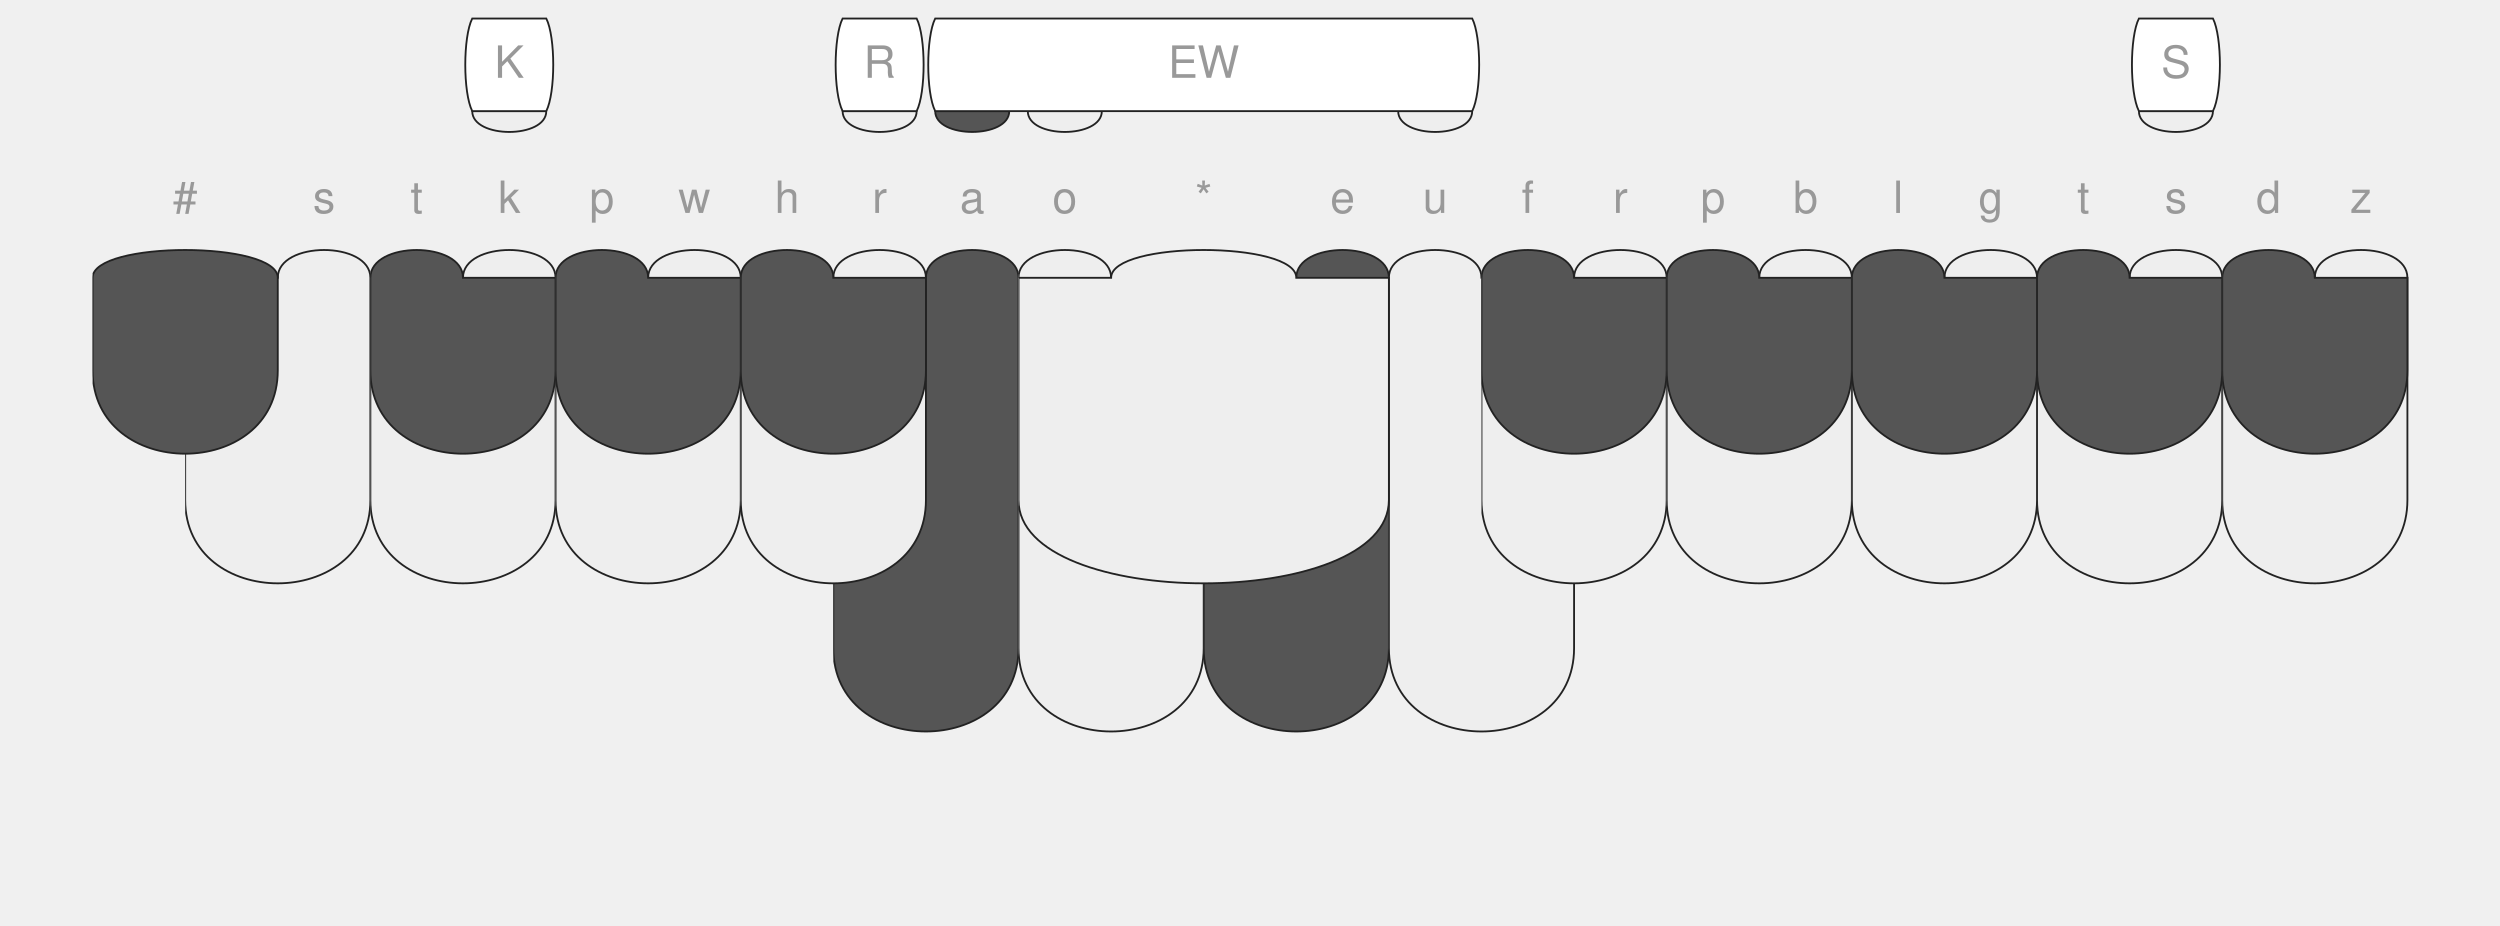
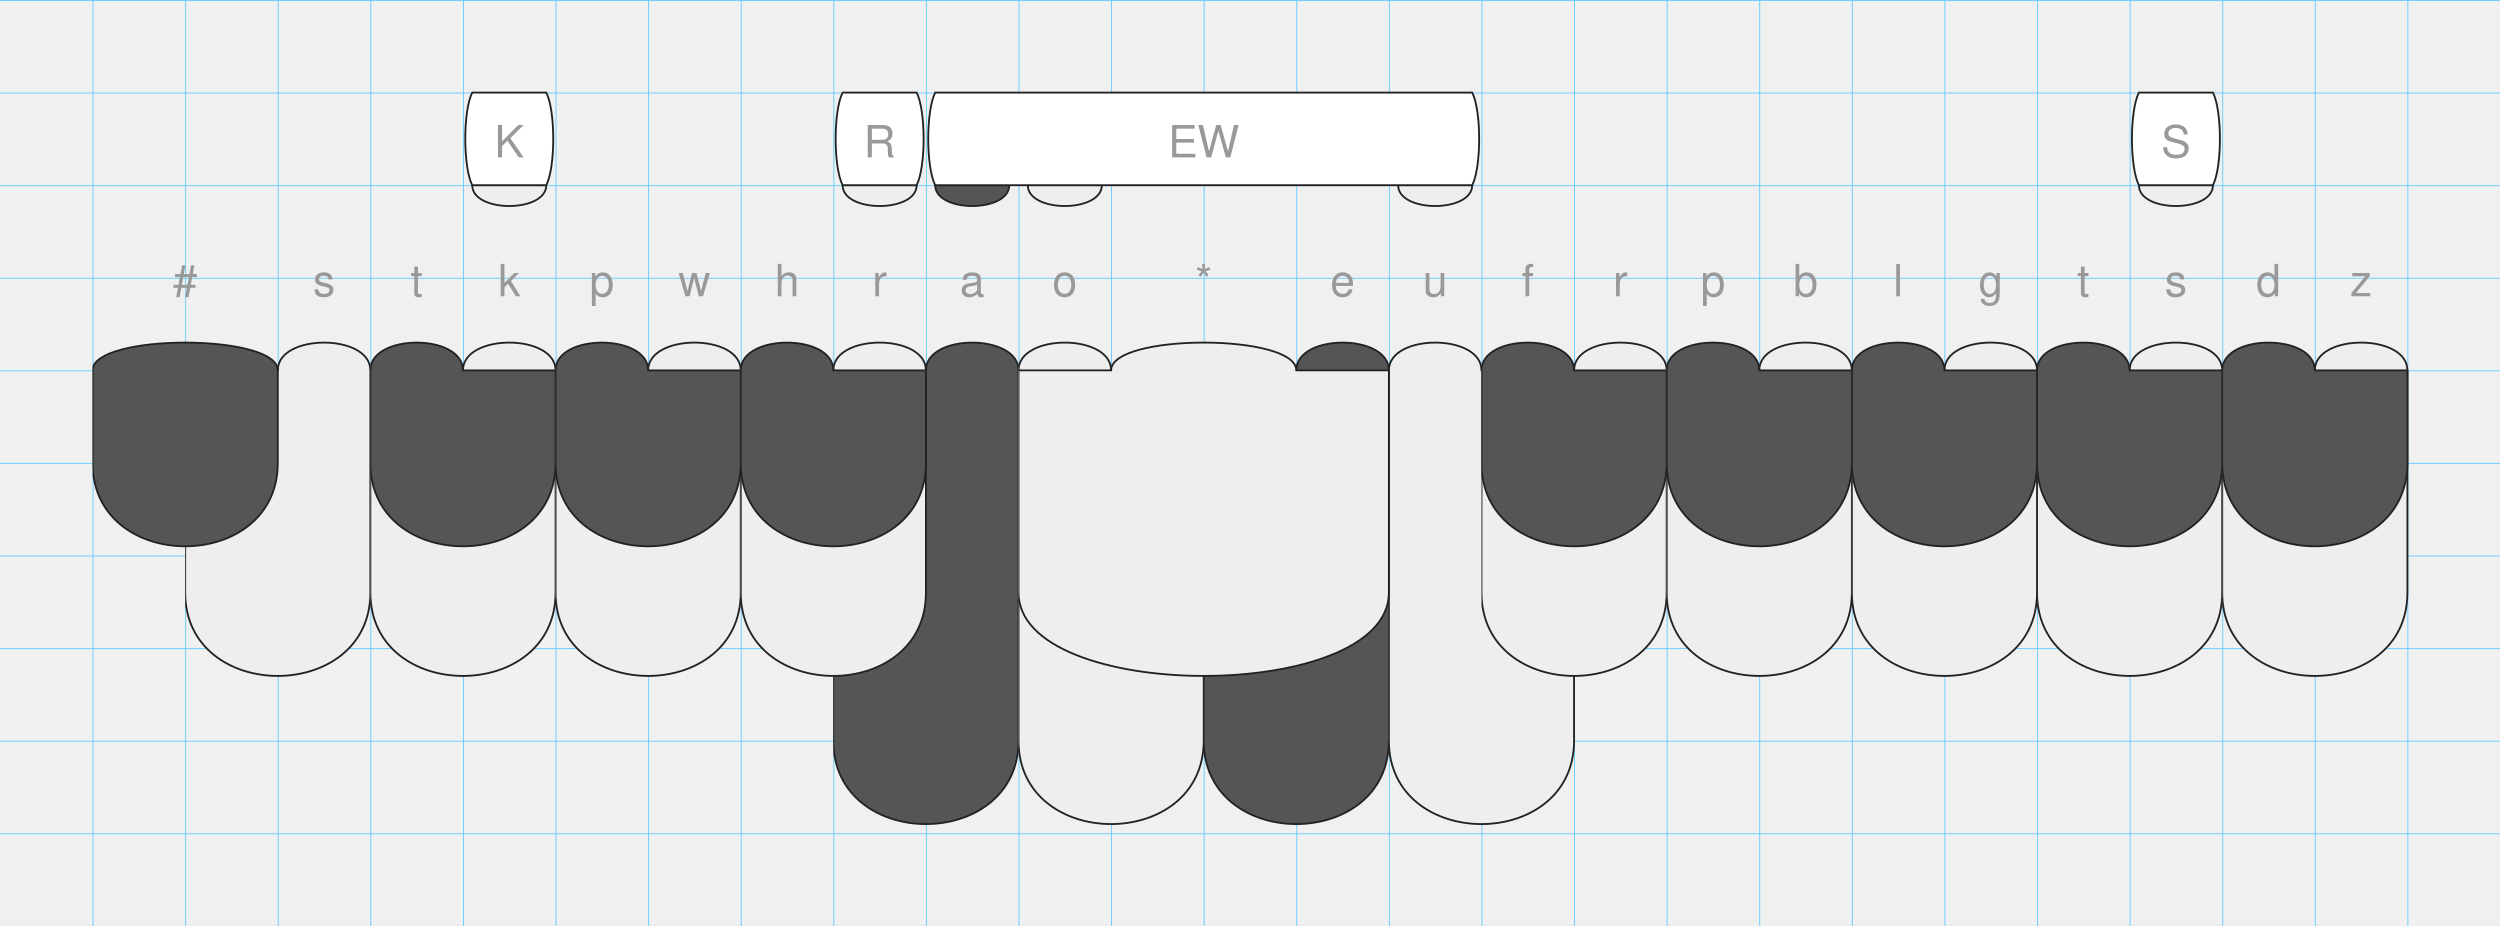
<svg xmlns="http://www.w3.org/2000/svg" xmlns:xlink="http://www.w3.org/1999/xlink" version="1.1" baseProfile="full" viewBox="0 0 1350 500">
  <style type="text/css">
-     .stroked {
+     .rule-line {
+   stroke-width: 1;
+   stroke: #66CCFF;
+ }
+ 
+ .stroked {
  stroke-width: 1;
  stroke: #222;
}

.darkFill {
  fill: #555;
}

.lightFill {
  fill: #eee;
}

.whiteFill {
  fill: #fff;
}

.buttonLabel {
  text-anchor: middle;
  text-transform: capitalize;
  font-family: Helvetica, Arial, sans-serif;
  font-size: 24px;
  fill: #999;
}

svg {
  /* border: 1px dotted white; */
}

  </style>
+   <symbol id="vertical-rule">
+     <path d="M0 0 V 10000" />
+   </symbol>
+   <use xlink:href="#vertical-rule" transform="translate(50)" class="rule-line" />
+   <use xlink:href="#vertical-rule" transform="translate(100)" class="rule-line" />
+   <use xlink:href="#vertical-rule" transform="translate(150)" class="rule-line" />
+   <use xlink:href="#vertical-rule" transform="translate(200)" class="rule-line" />
+   <use xlink:href="#vertical-rule" transform="translate(250)" class="rule-line" />
+   <use xlink:href="#vertical-rule" transform="translate(300)" class="rule-line" />
+   <use xlink:href="#vertical-rule" transform="translate(350)" class="rule-line" />
+   <use xlink:href="#vertical-rule" transform="translate(400)" class="rule-line" />
+   <use xlink:href="#vertical-rule" transform="translate(450)" class="rule-line" />
+   <use xlink:href="#vertical-rule" transform="translate(500)" class="rule-line" />
+   <use xlink:href="#vertical-rule" transform="translate(550)" class="rule-line" />
+   <use xlink:href="#vertical-rule" transform="translate(600)" class="rule-line" />
+   <use xlink:href="#vertical-rule" transform="translate(650)" class="rule-line" />
+   <use xlink:href="#vertical-rule" transform="translate(700)" class="rule-line" />
+   <use xlink:href="#vertical-rule" transform="translate(750)" class="rule-line" />
+   <use xlink:href="#vertical-rule" transform="translate(800)" class="rule-line" />
+   <use xlink:href="#vertical-rule" transform="translate(850)" class="rule-line" />
+   <use xlink:href="#vertical-rule" transform="translate(900)" class="rule-line" />
+   <use xlink:href="#vertical-rule" transform="translate(950)" class="rule-line" />
+   <use xlink:href="#vertical-rule" transform="translate(1000)" class="rule-line" />
+   <use xlink:href="#vertical-rule" transform="translate(1050)" class="rule-line" />
+   <use xlink:href="#vertical-rule" transform="translate(1100)" class="rule-line" />
+   <use xlink:href="#vertical-rule" transform="translate(1150)" class="rule-line" />
+   <use xlink:href="#vertical-rule" transform="translate(1200)" class="rule-line" />
+   <use xlink:href="#vertical-rule" transform="translate(1250)" class="rule-line" />
+   <use xlink:href="#vertical-rule" transform="translate(1300)" class="rule-line" />
+   <symbol id="horizontal-rule">
+     <path d="M0 0 H 10000" />
+   </symbol>
+   <use xlink:href="#horizontal-rule" transform="translate(0 0)" class="rule-line" />
+   <use xlink:href="#horizontal-rule" transform="translate(0 50)" class="rule-line" />
+   <use xlink:href="#horizontal-rule" transform="translate(0 100)" class="rule-line" />
+   <use xlink:href="#horizontal-rule" transform="translate(0 150)" class="rule-line" />
+   <use xlink:href="#horizontal-rule" transform="translate(0 200)" class="rule-line" />
+   <use xlink:href="#horizontal-rule" transform="translate(0 250)" class="rule-line" />
+   <use xlink:href="#horizontal-rule" transform="translate(0 300)" class="rule-line" />
+   <use xlink:href="#horizontal-rule" transform="translate(0 350)" class="rule-line" />
+   <use xlink:href="#horizontal-rule" transform="translate(0 400)" class="rule-line" />
+   <use xlink:href="#horizontal-rule" transform="translate(0 450)" class="rule-line" />
+   <use xlink:href="#horizontal-rule" transform="translate(0 500)" class="rule-line" />
  <symbol id="topRowPath">
    <path d="M 0.0 100 C 0.0 80.0 50.0 80.0 50.0 100 L 100.0 100 L 100.0 150 C 100.0 210.0 0.0 210.0 0.0 150 z" />
  </symbol>
  <symbol id="bottomRowPath">
    <path d="M 0.0 100 L 50.0 100 C 50.0 80.0 100.0 80.0 100.0 100 L 100.0 220 C 100.0 280.0 0.0 280.0 0.0 220 z" />
  </symbol>
  <symbol id="thumbFirstPath">
    <path d="M 0.0 100 L 50.0 100 C 50.0 80.0 100.0 80.0 100.0 100 L 100.0 300 C 100.0 360.0 0.0 360.0 0.0 300 z" />
  </symbol>
  <symbol id="thumbSecondPath">
    <path d="M 0.0 100 C 0.0 80.0 50.0 80.0 50.0 100 L 100.0 100 L 100.0 300 C 100.0 360.0 0.0 360.0 0.0 300 z" />
  </symbol>
  <symbol id="starKeyPath">
    <path d="M 0.0 100 L 50.0 100 C 50.0 80.0 150.0 80.0 150.0 100 L 200.0 100 L 200.0 220 C 200.0 280.0 0.0 280.0 0.0 220 z" />
  </symbol>
  <symbol id="numberKeyPath">
    <path d="M 0.0 100 C 0.0 80.0 100.0 80.0 100.0 100 L 100.0 150 C 100.0 210.0 0.0 210.0 0.0 150 z" />
  </symbol>
  <symbol id="matcher-width-1">
    <path d="M 5.0 100 L 45.0 100 C 45.0 115.0 5.0 115.0 5.0 100 z" />
  </symbol>
  <symbol id="matcher-width-2">
    <path d="M 5.0 100 L 95.0 100 C 95.0 115.0 5.0 115.0 5.0 100 z" />
  </symbol>
  <symbol id="span-width-1">
    <path d="M 5.0 100 L 45.0 100 C 50.0 110 50.0 140 45.0 150 L 5.0 150 C  0 140 0 110 5.0 100 z" />
  </symbol>
  <symbol id="span-width-2">
    <path d="M 5.0 100 L 95.0 100 C 100.0 110 100.0 140 95.0 150 L 5.0 150 C  0 140 0 110 5.0 100 z" />
  </symbol>
  <symbol id="span-width-3">
    <path d="M 5.0 100 L 145.0 100 C 150.0 110 150.0 140 145.0 150 L 5.0 150 C  0 140 0 110 5.0 100 z" />
  </symbol>
  <symbol id="span-width-4">
    <path d="M 5.0 100 L 195.0 100 C 200.0 110 200.0 140 195.0 150 L 5.0 150 C  0 140 0 110 5.0 100 z" />
  </symbol>
  <symbol id="span-width-5">
    <path d="M 5.0 100 L 245.0 100 C 250.0 110 250.0 140 245.0 150 L 5.0 150 C  0 140 0 110 5.0 100 z" />
  </symbol>
  <symbol id="span-width-6">
    <path d="M 5.0 100 L 295.0 100 C 300.0 110 300.0 140 295.0 150 L 5.0 150 C  0 140 0 110 5.0 100 z" />
  </symbol>
  <symbol id="span-width-7">
    <path d="M 5.0 100 L 345.0 100 C 350.0 110 350.0 140 345.0 150 L 5.0 150 C  0 140 0 110 5.0 100 z" />
  </symbol>
  <symbol id="span-width-8">
    <path d="M 5.0 100 L 395.0 100 C 400.0 110 400.0 140 395.0 150 L 5.0 150 C  0 140 0 110 5.0 100 z" />
  </symbol>
  <symbol id="span-width-9">
    <path d="M 5.0 100 L 445.0 100 C 450.0 110 450.0 140 445.0 150 L 5.0 150 C  0 140 0 110 5.0 100 z" />
  </symbol>
  <symbol id="span-width-10">
    <path d="M 5.0 100 L 495.0 100 C 500.0 110 500.0 140 495.0 150 L 5.0 150 C  0 140 0 110 5.0 100 z" />
  </symbol>
  <symbol id="span-width-11">
    <path d="M 5.0 100 L 545.0 100 C 550.0 110 550.0 140 545.0 150 L 5.0 150 C  0 140 0 110 5.0 100 z" />
  </symbol>
  <symbol id="span-width-12">
    <path d="M 5.0 100 L 595.0 100 C 600.0 110 600.0 140 595.0 150 L 5.0 150 C  0 140 0 110 5.0 100 z" />
  </symbol>
  <symbol id="span-width-13">
    <path d="M 5.0 100 L 645.0 100 C 650.0 110 650.0 140 645.0 150 L 5.0 150 C  0 140 0 110 5.0 100 z" />
  </symbol>
  <symbol id="span-width-14">
    <path d="M 5.0 100 L 695.0 100 C 700.0 110 700.0 140 695.0 150 L 5.0 150 C  0 140 0 110 5.0 100 z" />
  </symbol>
  <symbol id="span-width-15">
    <path d="M 5.0 100 L 745.0 100 C 750.0 110 750.0 140 745.0 150 L 5.0 150 C  0 140 0 110 5.0 100 z" />
  </symbol>
-   <g transform="translate(100)">
-     <use xlink:href="#thumbFirstPath" x="350.0" y="50" class="stroked darkFill" />
-     <use xlink:href="#thumbSecondPath" x="450.0" y="50" class="stroked lightFill" />
-     <use xlink:href="#thumbFirstPath" x="550.0" y="50" class="stroked darkFill" />
-     <use xlink:href="#thumbSecondPath" x="650.0" y="50" class="stroked lightFill" />
-     <use xlink:href="#bottomRowPath" x="0" y="50" class="stroked lightFill" />
-     <use xlink:href="#bottomRowPath" x="100" y="50" class="stroked lightFill" />
-     <use xlink:href="#bottomRowPath" x="200" y="50" class="stroked lightFill" />
-     <use xlink:href="#bottomRowPath" x="300" y="50" class="stroked lightFill" />
-     <use xlink:href="#starKeyPath" x="450.0" y="50" class="stroked lightFill" />
-     <use xlink:href="#bottomRowPath" x="700" y="50" class="stroked lightFill" />
-     <use xlink:href="#bottomRowPath" x="800" y="50" class="stroked lightFill" />
-     <use xlink:href="#bottomRowPath" x="900" y="50" class="stroked lightFill" />
-     <use xlink:href="#bottomRowPath" x="1000" y="50" class="stroked lightFill" />
-     <use xlink:href="#bottomRowPath" x="1100" y="50" class="stroked lightFill" />
-     <use xlink:href="#numberKeyPath" x="-50.0" y="50" class="stroked darkFill" />
-     <use xlink:href="#topRowPath" x="100" y="50" class="stroked darkFill" />
-     <use xlink:href="#topRowPath" x="200" y="50" class="stroked darkFill" />
-     <use xlink:href="#topRowPath" x="300" y="50" class="stroked darkFill" />
-     <use xlink:href="#topRowPath" x="700" y="50" class="stroked darkFill" />
-     <use xlink:href="#topRowPath" x="800" y="50" class="stroked darkFill" />
-     <use xlink:href="#topRowPath" x="900" y="50" class="stroked darkFill" />
-     <use xlink:href="#topRowPath" x="1000" y="50" class="stroked darkFill" />
-     <use xlink:href="#topRowPath" x="1100" y="50" class="stroked darkFill" />
-     <text class="buttonLabel" y="115" x="0">
+   <g transform="translate(100 0)">
+     <use xlink:href="#thumbFirstPath" x="350.0" y="100" class="stroked darkFill" />
+     <use xlink:href="#thumbSecondPath" x="450.0" y="100" class="stroked lightFill" />
+     <use xlink:href="#thumbFirstPath" x="550.0" y="100" class="stroked darkFill" />
+     <use xlink:href="#thumbSecondPath" x="650.0" y="100" class="stroked lightFill" />
+     <use xlink:href="#bottomRowPath" x="0" y="100" class="stroked lightFill" />
+     <use xlink:href="#bottomRowPath" x="100" y="100" class="stroked lightFill" />
+     <use xlink:href="#bottomRowPath" x="200" y="100" class="stroked lightFill" />
+     <use xlink:href="#bottomRowPath" x="300" y="100" class="stroked lightFill" />
+     <use xlink:href="#starKeyPath" x="450.0" y="100" class="stroked lightFill" />
+     <use xlink:href="#bottomRowPath" x="700" y="100" class="stroked lightFill" />
+     <use xlink:href="#bottomRowPath" x="800" y="100" class="stroked lightFill" />
+     <use xlink:href="#bottomRowPath" x="900" y="100" class="stroked lightFill" />
+     <use xlink:href="#bottomRowPath" x="1000" y="100" class="stroked lightFill" />
+     <use xlink:href="#bottomRowPath" x="1100" y="100" class="stroked lightFill" />
+     <use xlink:href="#numberKeyPath" x="-50.0" y="100" class="stroked darkFill" />
+     <use xlink:href="#topRowPath" x="100" y="100" class="stroked darkFill" />
+     <use xlink:href="#topRowPath" x="200" y="100" class="stroked darkFill" />
+     <use xlink:href="#topRowPath" x="300" y="100" class="stroked darkFill" />
+     <use xlink:href="#topRowPath" x="700" y="100" class="stroked darkFill" />
+     <use xlink:href="#topRowPath" x="800" y="100" class="stroked darkFill" />
+     <use xlink:href="#topRowPath" x="900" y="100" class="stroked darkFill" />
+     <use xlink:href="#topRowPath" x="1000" y="100" class="stroked darkFill" />
+     <use xlink:href="#topRowPath" x="1100" y="100" class="stroked darkFill" />
+     <text class="buttonLabel" y="160" x="0">
      <tspan>#</tspan>
    </text>
-     <text class="buttonLabel" y="115" x="75">
+     <text class="buttonLabel" y="160" x="75">
      <tspan>s</tspan>
    </text>
-     <text class="buttonLabel" y="115" x="125">
+     <text class="buttonLabel" y="160" x="125">
      <tspan>t</tspan>
    </text>
-     <text class="buttonLabel" y="115" x="175">
+     <text class="buttonLabel" y="160" x="175">
      <tspan>k</tspan>
    </text>
-     <text class="buttonLabel" y="115" x="225">
+     <text class="buttonLabel" y="160" x="225">
      <tspan>p</tspan>
    </text>
-     <text class="buttonLabel" y="115" x="275">
+     <text class="buttonLabel" y="160" x="275">
      <tspan>w</tspan>
    </text>
-     <text class="buttonLabel" y="115" x="325">
+     <text class="buttonLabel" y="160" x="325">
      <tspan>h</tspan>
    </text>
-     <text class="buttonLabel" y="115" x="375">
+     <text class="buttonLabel" y="160" x="375">
      <tspan>r</tspan>
    </text>
-     <text class="buttonLabel" y="115" x="425">
+     <text class="buttonLabel" y="160" x="425">
      <tspan>a</tspan>
    </text>
-     <text class="buttonLabel" y="115" x="475">
+     <text class="buttonLabel" y="160" x="475">
      <tspan>o</tspan>
    </text>
-     <text class="buttonLabel" y="115" x="550">
+     <text class="buttonLabel" y="160" x="550">
      <tspan>*</tspan>
    </text>
-     <text class="buttonLabel" y="115" x="625">
+     <text class="buttonLabel" y="160" x="625">
      <tspan>e</tspan>
    </text>
-     <text class="buttonLabel" y="115" x="675">
+     <text class="buttonLabel" y="160" x="675">
      <tspan>u</tspan>
    </text>
-     <text class="buttonLabel" y="115" x="725">
+     <text class="buttonLabel" y="160" x="725">
      <tspan>f</tspan>
    </text>
-     <text class="buttonLabel" y="115" x="775">
+     <text class="buttonLabel" y="160" x="775">
      <tspan>r</tspan>
    </text>
-     <text class="buttonLabel" y="115" x="825">
+     <text class="buttonLabel" y="160" x="825">
      <tspan>p</tspan>
    </text>
-     <text class="buttonLabel" y="115" x="875">
+     <text class="buttonLabel" y="160" x="875">
      <tspan>b</tspan>
    </text>
-     <text class="buttonLabel" y="115" x="925">
+     <text class="buttonLabel" y="160" x="925">
      <tspan>l</tspan>
    </text>
-     <text class="buttonLabel" y="115" x="975">
+     <text class="buttonLabel" y="160" x="975">
      <tspan>g</tspan>
    </text>
-     <text class="buttonLabel" y="115" x="1025">
+     <text class="buttonLabel" y="160" x="1025">
      <tspan>t</tspan>
    </text>
-     <text class="buttonLabel" y="115" x="1075">
+     <text class="buttonLabel" y="160" x="1075">
      <tspan>s</tspan>
    </text>
-     <text class="buttonLabel" y="115" x="1125">
+     <text class="buttonLabel" y="160" x="1125">
      <tspan>d</tspan>
    </text>
-     <text class="buttonLabel" y="115" x="1175">
+     <text class="buttonLabel" y="160" x="1175">
      <tspan>z</tspan>
    </text>
-     <g>
-       <use xlink:href="#matcher-width-1" x="1050" y="-40" class="stroked lightFill" />
-       <use xlink:href="#span-width-1" x="1050" y="-90" class="stroked whiteFill" />
-       <text class="buttonLabel" x="1075.0" y="42">
-         <tspan>S</tspan>
-       </text>
-     </g>
-     <g>
-       <use xlink:href="#matcher-width-1" x="400" y="-40" class="stroked darkFill" />
-       <use xlink:href="#matcher-width-1" x="450" y="-40" class="stroked lightFill" />
-       <use xlink:href="#matcher-width-1" x="650" y="-40" class="stroked lightFill" />
-       <use xlink:href="#span-width-6" x="400" y="-90" class="stroked whiteFill" />
-       <text class="buttonLabel" x="550.0" y="42">
-         <tspan>EW</tspan>
-       </text>
-     </g>
-     <g>
-       <use xlink:href="#matcher-width-1" x="350" y="-40" class="stroked lightFill" />
-       <use xlink:href="#span-width-1" x="350" y="-90" class="stroked whiteFill" />
-       <text class="buttonLabel" x="375.0" y="42">
-         <tspan>R</tspan>
-       </text>
-     </g>
-     <g>
-       <use xlink:href="#matcher-width-1" x="150" y="-40" class="stroked lightFill" />
-       <use xlink:href="#span-width-1" x="150" y="-90" class="stroked whiteFill" />
-       <text class="buttonLabel" x="175.0" y="42">
-         <tspan>K</tspan>
-       </text>
+     <g class="definition-chord" transform="translate(0 0)">
+       <g class="chord-brick">
+         <use xlink:href="#matcher-width-1" x="1050" y="0" class="stroked lightFill" />
+         <use xlink:href="#span-width-1" x="1050" y="-50" class="stroked whiteFill" />
+         <text class="buttonLabel" x="1075.0" y="85">
+           <tspan>S</tspan>
+         </text>
+       </g>
+       <g class="chord-brick">
+         <use xlink:href="#matcher-width-1" x="400" y="0" class="stroked darkFill" />
+         <use xlink:href="#matcher-width-1" x="450" y="0" class="stroked lightFill" />
+         <use xlink:href="#matcher-width-1" x="650" y="0" class="stroked lightFill" />
+         <use xlink:href="#span-width-6" x="400" y="-50" class="stroked whiteFill" />
+         <text class="buttonLabel" x="550.0" y="85">
+           <tspan>EW</tspan>
+         </text>
+       </g>
+       <g class="chord-brick">
+         <use xlink:href="#matcher-width-1" x="350" y="0" class="stroked lightFill" />
+         <use xlink:href="#span-width-1" x="350" y="-50" class="stroked whiteFill" />
+         <text class="buttonLabel" x="375.0" y="85">
+           <tspan>R</tspan>
+         </text>
+       </g>
+       <g class="chord-brick">
+         <use xlink:href="#matcher-width-1" x="150" y="0" class="stroked lightFill" />
+         <use xlink:href="#span-width-1" x="150" y="-50" class="stroked whiteFill" />
+         <text class="buttonLabel" x="175.0" y="85">
+           <tspan>K</tspan>
+         </text>
+       </g>
    </g>
  </g>
</svg>
